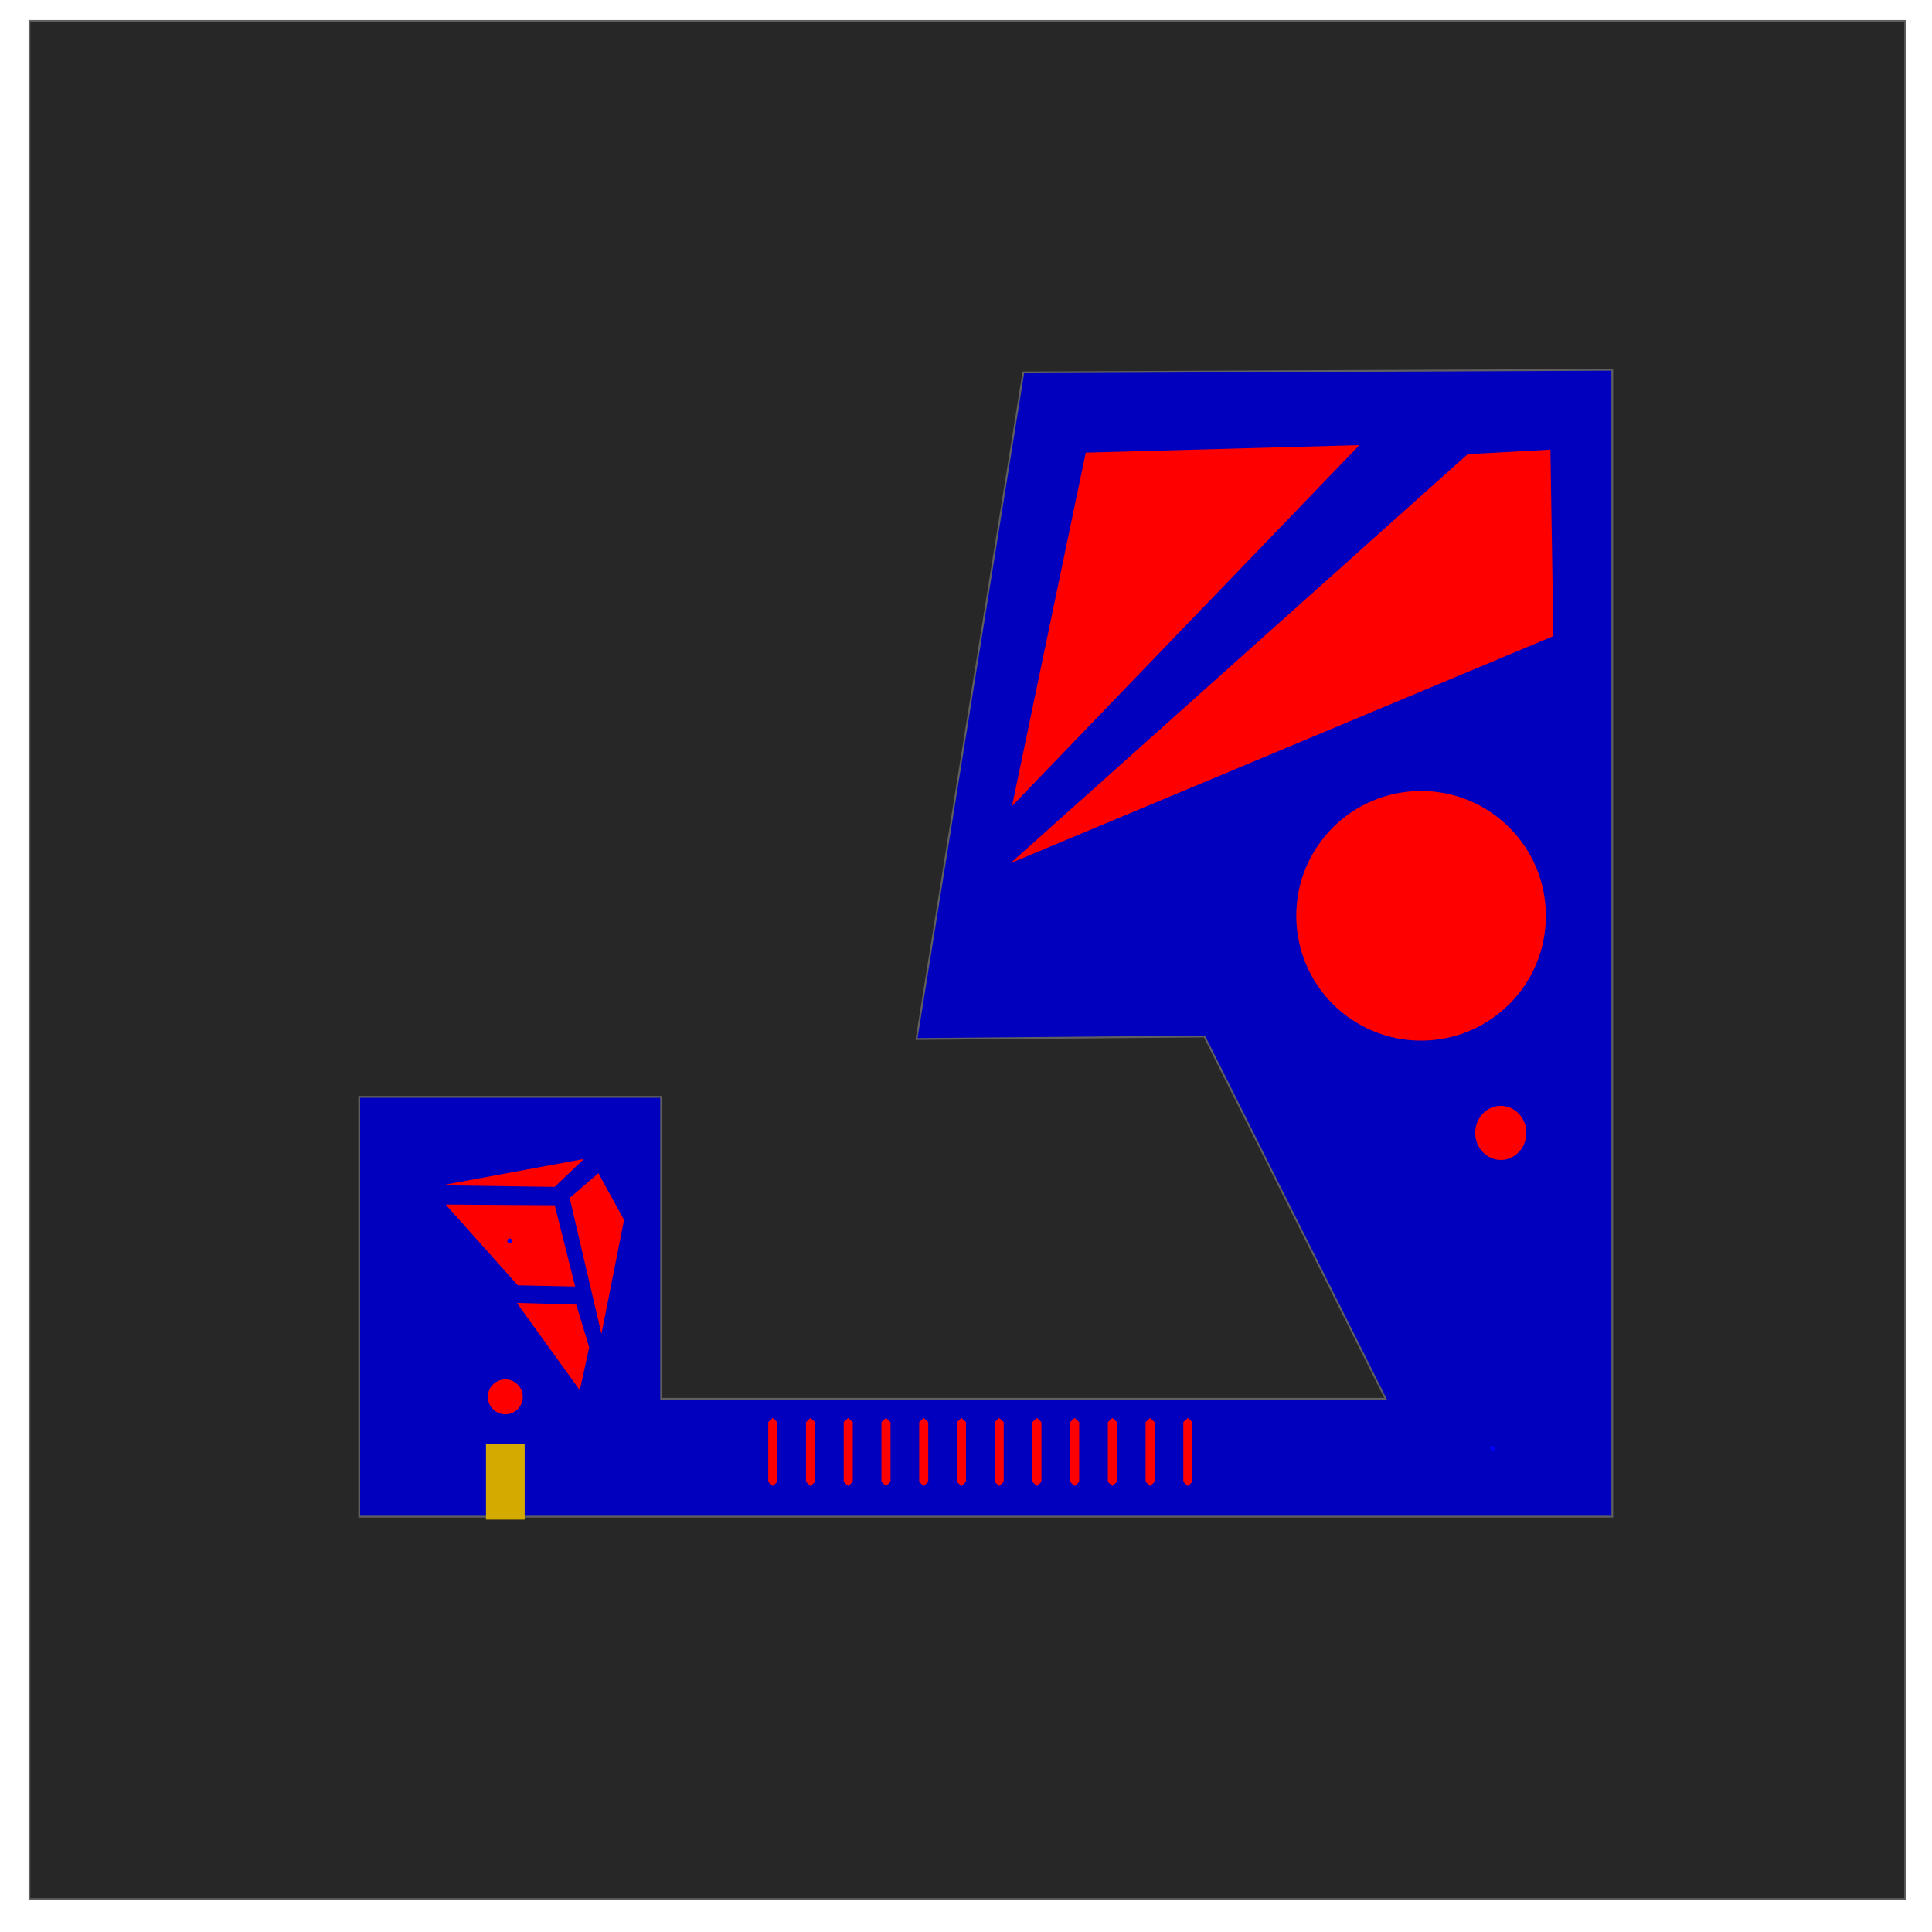
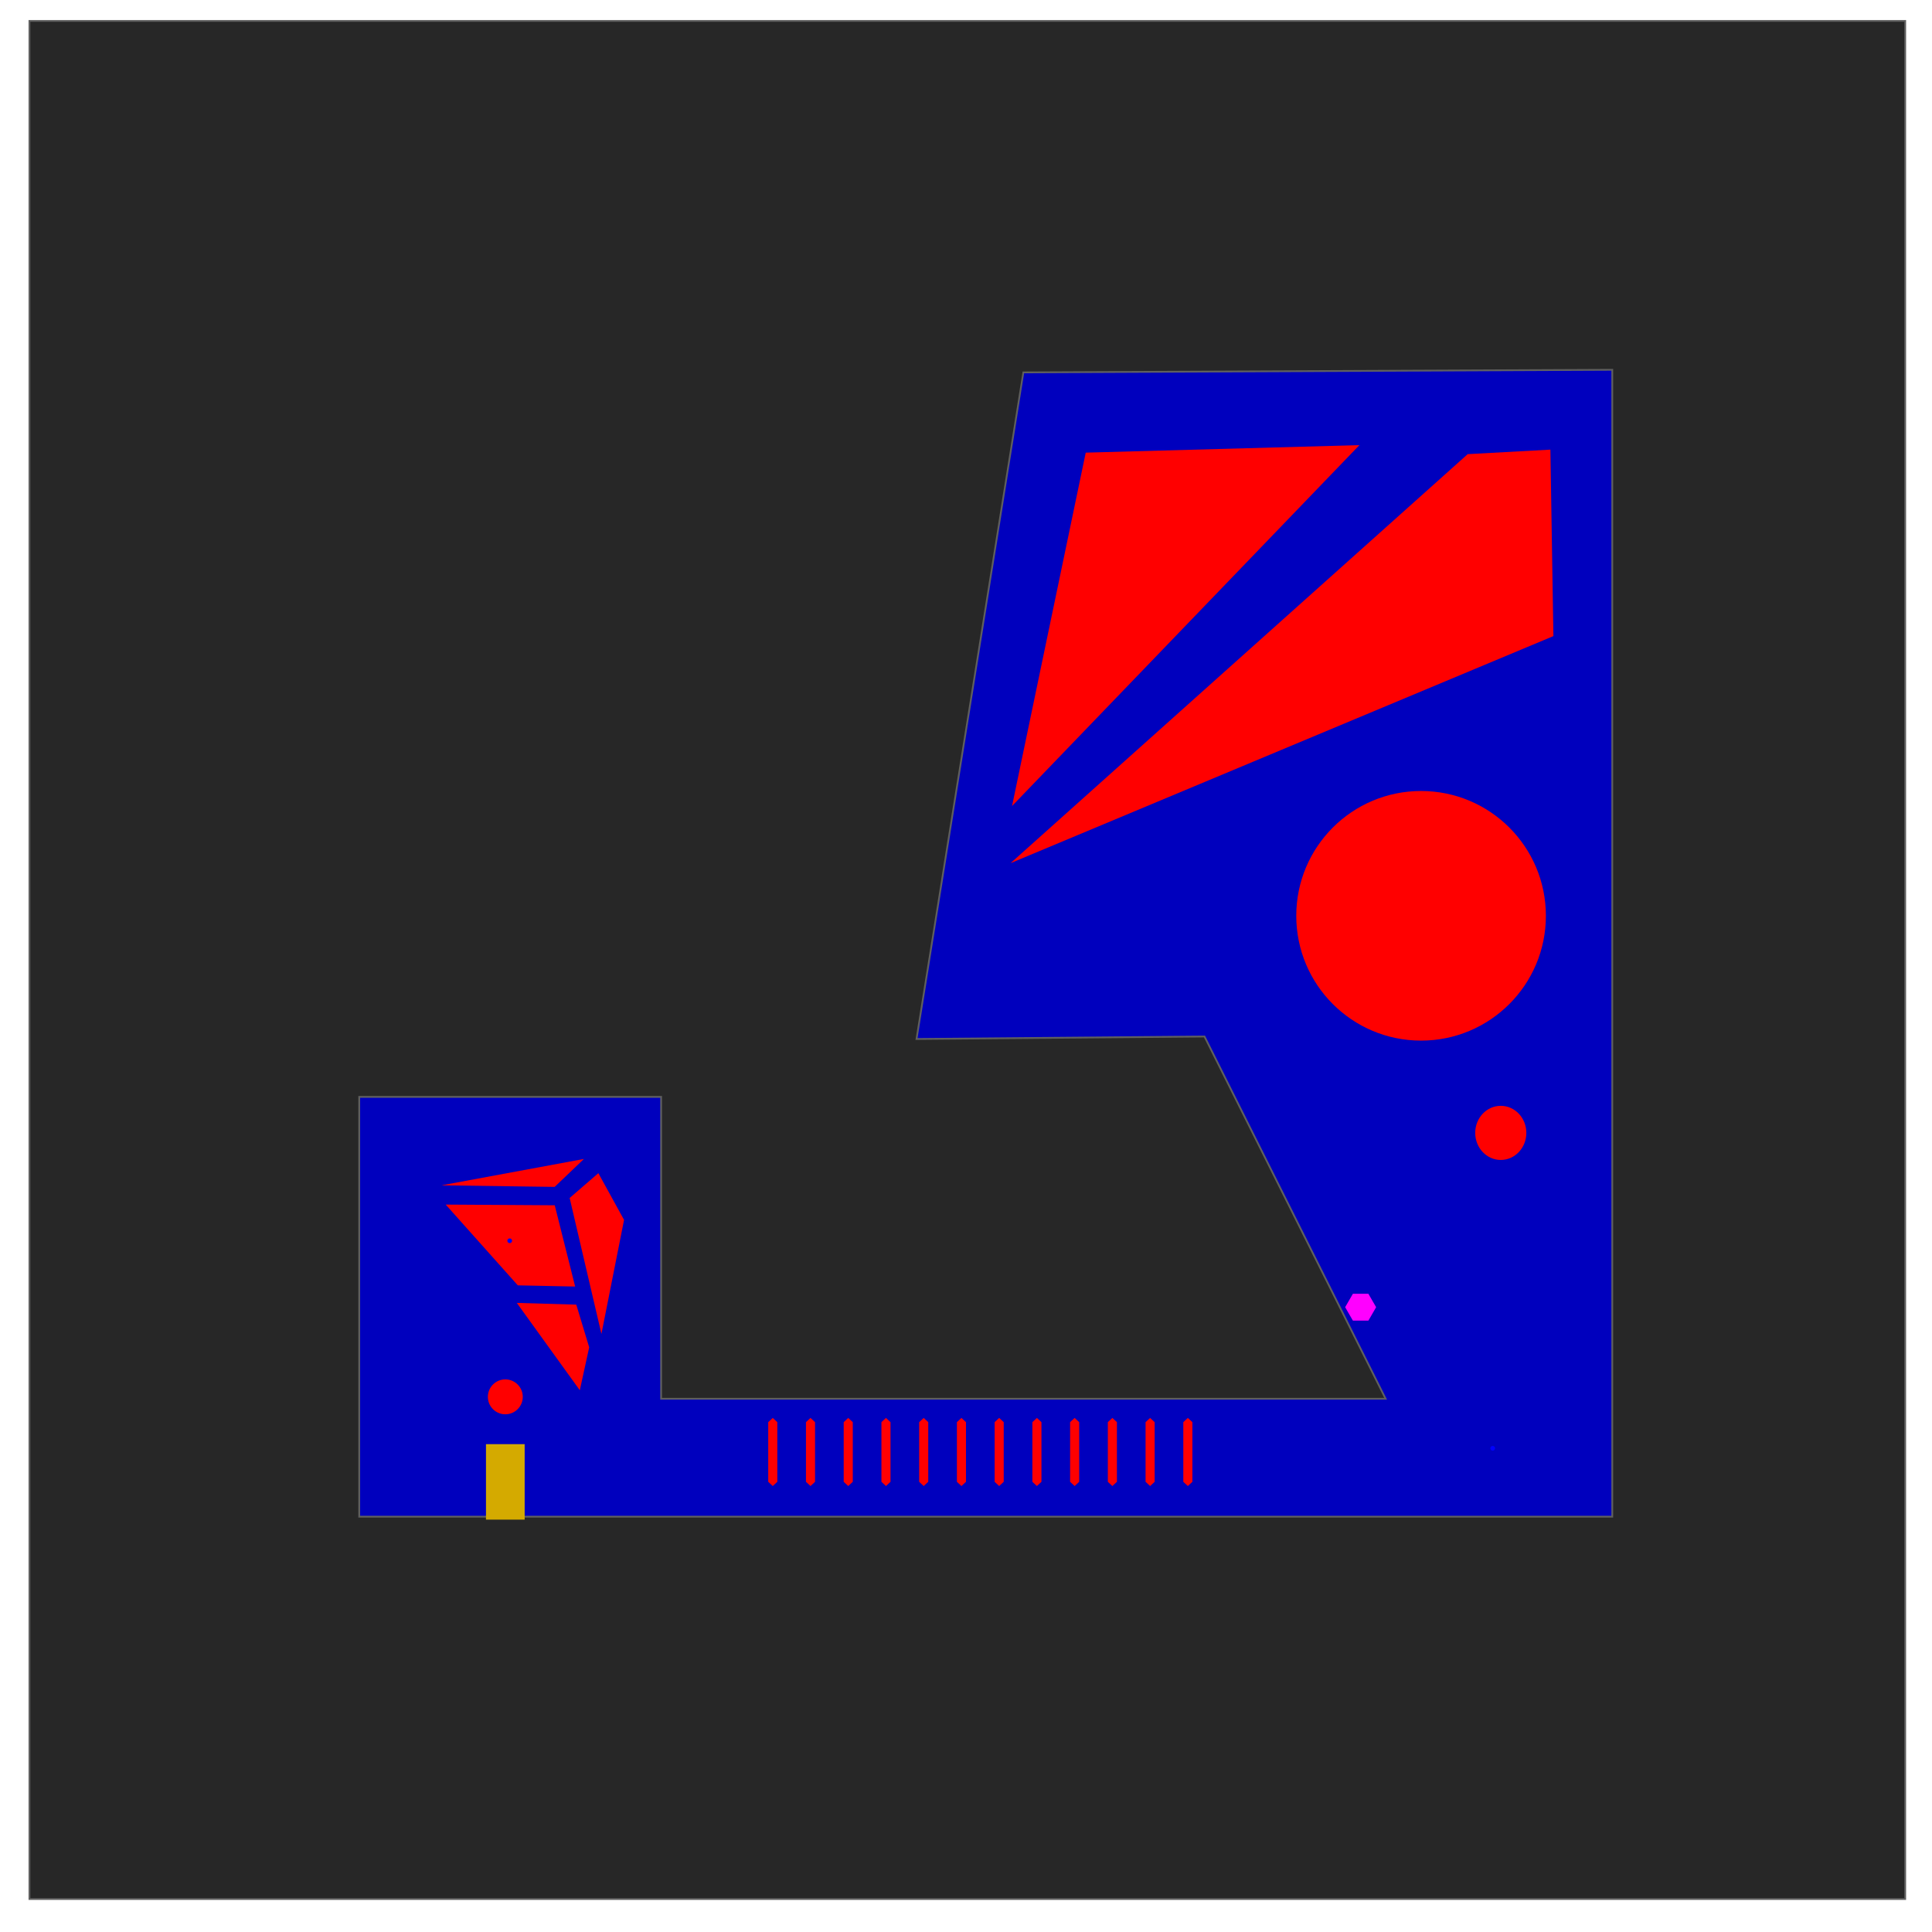
<svg xmlns="http://www.w3.org/2000/svg" width="2048" height="2048" viewBox="0 0 2048 2048" version="1.1" id="svg1">
  <defs id="defs1" />
  <g id="layer1" style="display:inline">
    <path style="fill:none;stroke:#000000;stroke-opacity:1" d="M 380.812,1610.75 H 1709.062 V 392 l -624.25,2.75 -113.25,706.625 305.25,-2.625 192,384 H 700.812 v -320 h -320 z" id="path1" />
  </g>
  <g id="layer8" style="display:inline;fill:none;stroke:#ff0000;stroke-opacity:1">
    <path id="path1-4-1" style="fill:none;stroke:#f90000;stroke-width:1.89;stroke-dasharray:none;stroke-opacity:1" d="m 1047.308,276.977 -143.885,882.965 337.705,-2.904 133.83,267.713 H 758.812 v -320 h -496 v 564 H 1855.052 V 273.727 Z" />
  </g>
  <g id="layer13" style="display:inline">
    <rect style="display:inline;fill:#ff6600;fill-opacity:1;stroke-width:1.89" id="rect20" width="1788.549" height="1686.528" x="146.655" y="162.595" />
  </g>
  <g id="layer17" style="display:inline">
    <path style="display:inline;fill:#0000be;fill-opacity:1;stroke:none;stroke-opacity:1" d="M 380.812,1610.75 H 1709.062 V 392 l -624.25,2.75 -113.25,706.625 305.25,-2.625 192,384 H 700.812 v -320 h -320 z" id="path8" />
    <path style="fill:#ff0000;fill-opacity:1;stroke-width:0.926" d="m 468.016,1256.497 150.976,-27.959 -31.004,29.613 z" id="path9" />
    <path style="fill:#ff0000;fill-opacity:1;stroke-width:1.157" d="m 634.282,1243.604 -30.434,26.3 33.695,144.144 23.984,-120.917 z" id="path10" />
    <path style="display:inline;fill:#ff0000;fill-opacity:1;stroke-width:1.89" d="m 588.054,1277.64 -115.59,-0.731 76.422,85.623 60.801,1.254 z" id="path11" />
    <path style="display:inline;fill:#ff0000;fill-opacity:1;stroke-width:0.676" d="m 610.873,1382.964 -63.047,-1.834 66.802,92.603 9.943,-45.529 z" id="path12" />
    <ellipse style="display:inline;fill:#ff0000;fill-opacity:1;stroke-width:0.501" id="path15-8" cx="1590.884" cy="1200.911" rx="27.099" ry="28.693" />
    <path style="display:inline;fill:#ff0000;fill-opacity:1;stroke-width:1.89" d="m 1072.81,854.423 78.11,-374.607 290.121,-7.97 z" id="path16" />
    <path style="display:inline;fill:#ff0000;fill-opacity:1;stroke-width:1.89" d="m 1071.216,914.997 484.598,-433.588 87.674,-4.782 3.188,197.665 z" id="path17" />
    <circle style="display:inline;fill:#ff0000;fill-opacity:1;stroke-width:1.89" id="path18" cx="1506.398" cy="970.79" r="132.308" />
    <path id="path20" style="fill:#ff0000;stroke-width:0.61" d="m 823.985,1570.773 -4.817,4.492 -4.817,-4.492 v -63.228 l 4.817,-4.492 4.817,4.492 z" />
    <path id="path20-9" style="display:inline;fill:#ff0000;stroke-width:0.61" d="m 863.985,1570.773 -4.817,4.492 -4.817,-4.492 v -63.228 l 4.817,-4.492 4.817,4.492 z" />
    <path id="path20-9-4" style="display:inline;fill:#ff0000;stroke-width:0.61" d="m 903.985,1570.773 -4.817,4.492 -4.817,-4.492 v -63.228 l 4.817,-4.492 4.817,4.492 z" />
    <path id="path20-9-4-7" style="display:inline;fill:#ff0000;stroke-width:0.61" d="m 943.985,1570.773 -4.817,4.492 -4.817,-4.492 v -63.228 l 4.817,-4.492 4.817,4.492 z" />
    <path id="path20-9-4-7-5" style="display:inline;fill:#ff0000;stroke-width:0.61" d="m 983.985,1570.773 -4.817,4.492 -4.817,-4.492 v -63.228 l 4.817,-4.492 4.817,4.492 z" />
    <path id="path20-9-4-7-5-3" style="display:inline;fill:#ff0000;stroke-width:0.61" d="m 1023.985,1570.773 -4.817,4.492 -4.817,-4.492 v -63.228 l 4.817,-4.492 4.817,4.492 z" />
    <path id="path20-9-4-7-5-3-7" style="display:inline;fill:#ff0000;stroke-width:0.61" d="m 1063.985,1570.773 -4.817,4.492 -4.817,-4.492 v -63.228 l 4.817,-4.492 4.817,4.492 z" />
    <path id="path20-9-4-7-5-3-7-2" style="display:inline;fill:#ff0000;stroke-width:0.61" d="m 1103.985,1570.773 -4.817,4.492 -4.817,-4.492 v -63.228 l 4.817,-4.492 4.817,4.492 z" />
    <path id="path20-9-4-7-5-3-7-2-7" style="display:inline;fill:#ff0000;stroke-width:0.61" d="m 1143.985,1570.773 -4.817,4.492 -4.817,-4.492 v -63.228 l 4.817,-4.492 4.817,4.492 z" />
    <path id="path20-9-4-7-5-3-7-2-7-9" style="display:inline;fill:#ff0000;stroke-width:0.61" d="m 1183.985,1570.773 -4.817,4.492 -4.817,-4.492 v -63.228 l 4.817,-4.492 4.817,4.492 z" />
    <path id="path20-9-4-7-5-3-7-2-7-9-4" style="display:inline;fill:#ff0000;stroke-width:0.61" d="m 1223.985,1570.773 -4.817,4.492 -4.817,-4.492 v -63.228 l 4.817,-4.492 4.817,4.492 z" />
    <path id="path20-9-4-7-5-3-7-2-7-9-4-9" style="display:inline;fill:#ff0000;stroke-width:0.61" d="m 1263.985,1570.773 -4.817,4.492 -4.817,-4.492 v -63.228 l 4.817,-4.492 4.817,4.492 z" />
  </g>
  <g id="layer18" style="display:inline">
    <path id="rect1" style="fill:#272727;fill-opacity:1;stroke:#5f5f5f;stroke-width:1.89" d="M 31.214,22.172 V 2013.055 H 2019.589 V 22.172 Z M 1709.062,392 V 1607.728 H 380.812 V 1162.75 h 320 v 320 h 768 l -192,-384 -305.25,2.625 113.25,-706.625 z" />
  </g>
  <g id="layer4" style="display:inline">
    <rect style="fill:#d4aa00;stroke-width:7.294" id="rect2" width="41" height="80" x="515.16" y="1530.864" />
  </g>
+   <g id="layer5">
+     <path style="fill:#ff00ff;stroke-width:1.89" id="path2" d="m 1443.663,1357.445 -25.755,0 -12.877,-22.304 12.877,-22.304 25.755,0 12.877,22.304 z" transform="matrix(0.637692,0,0,0.637692,529.937,534.2761)" />
+   </g>
  <g id="layer2" style="display:inline">
    <circle style="fill:#ff0000;stroke:none;stroke-width:1.489" id="path2-9" cx="535.66" cy="1480.712" r="18.5" />
  </g>
  <g id="layer3" style="display:none">
    <circle style="fill:#000000;stroke-width:0.68" id="path3" cx="1276.812" cy="1076.219" r="5" />
  </g>
  <g id="layer9" style="display:inline">
    <circle style="fill:#0000ff;stroke:none;stroke-width:0.201" id="path2-9-6" cx="540.312" cy="1315.25" r="2.5" />
    <circle style="display:inline;fill:#0000ff;stroke:none;stroke-width:0.201" id="path2-9-6-7" cx="1582.312" cy="1535.25" r="2.5" />
  </g>
  <g id="layer7" style="display:inline" />
</svg>
